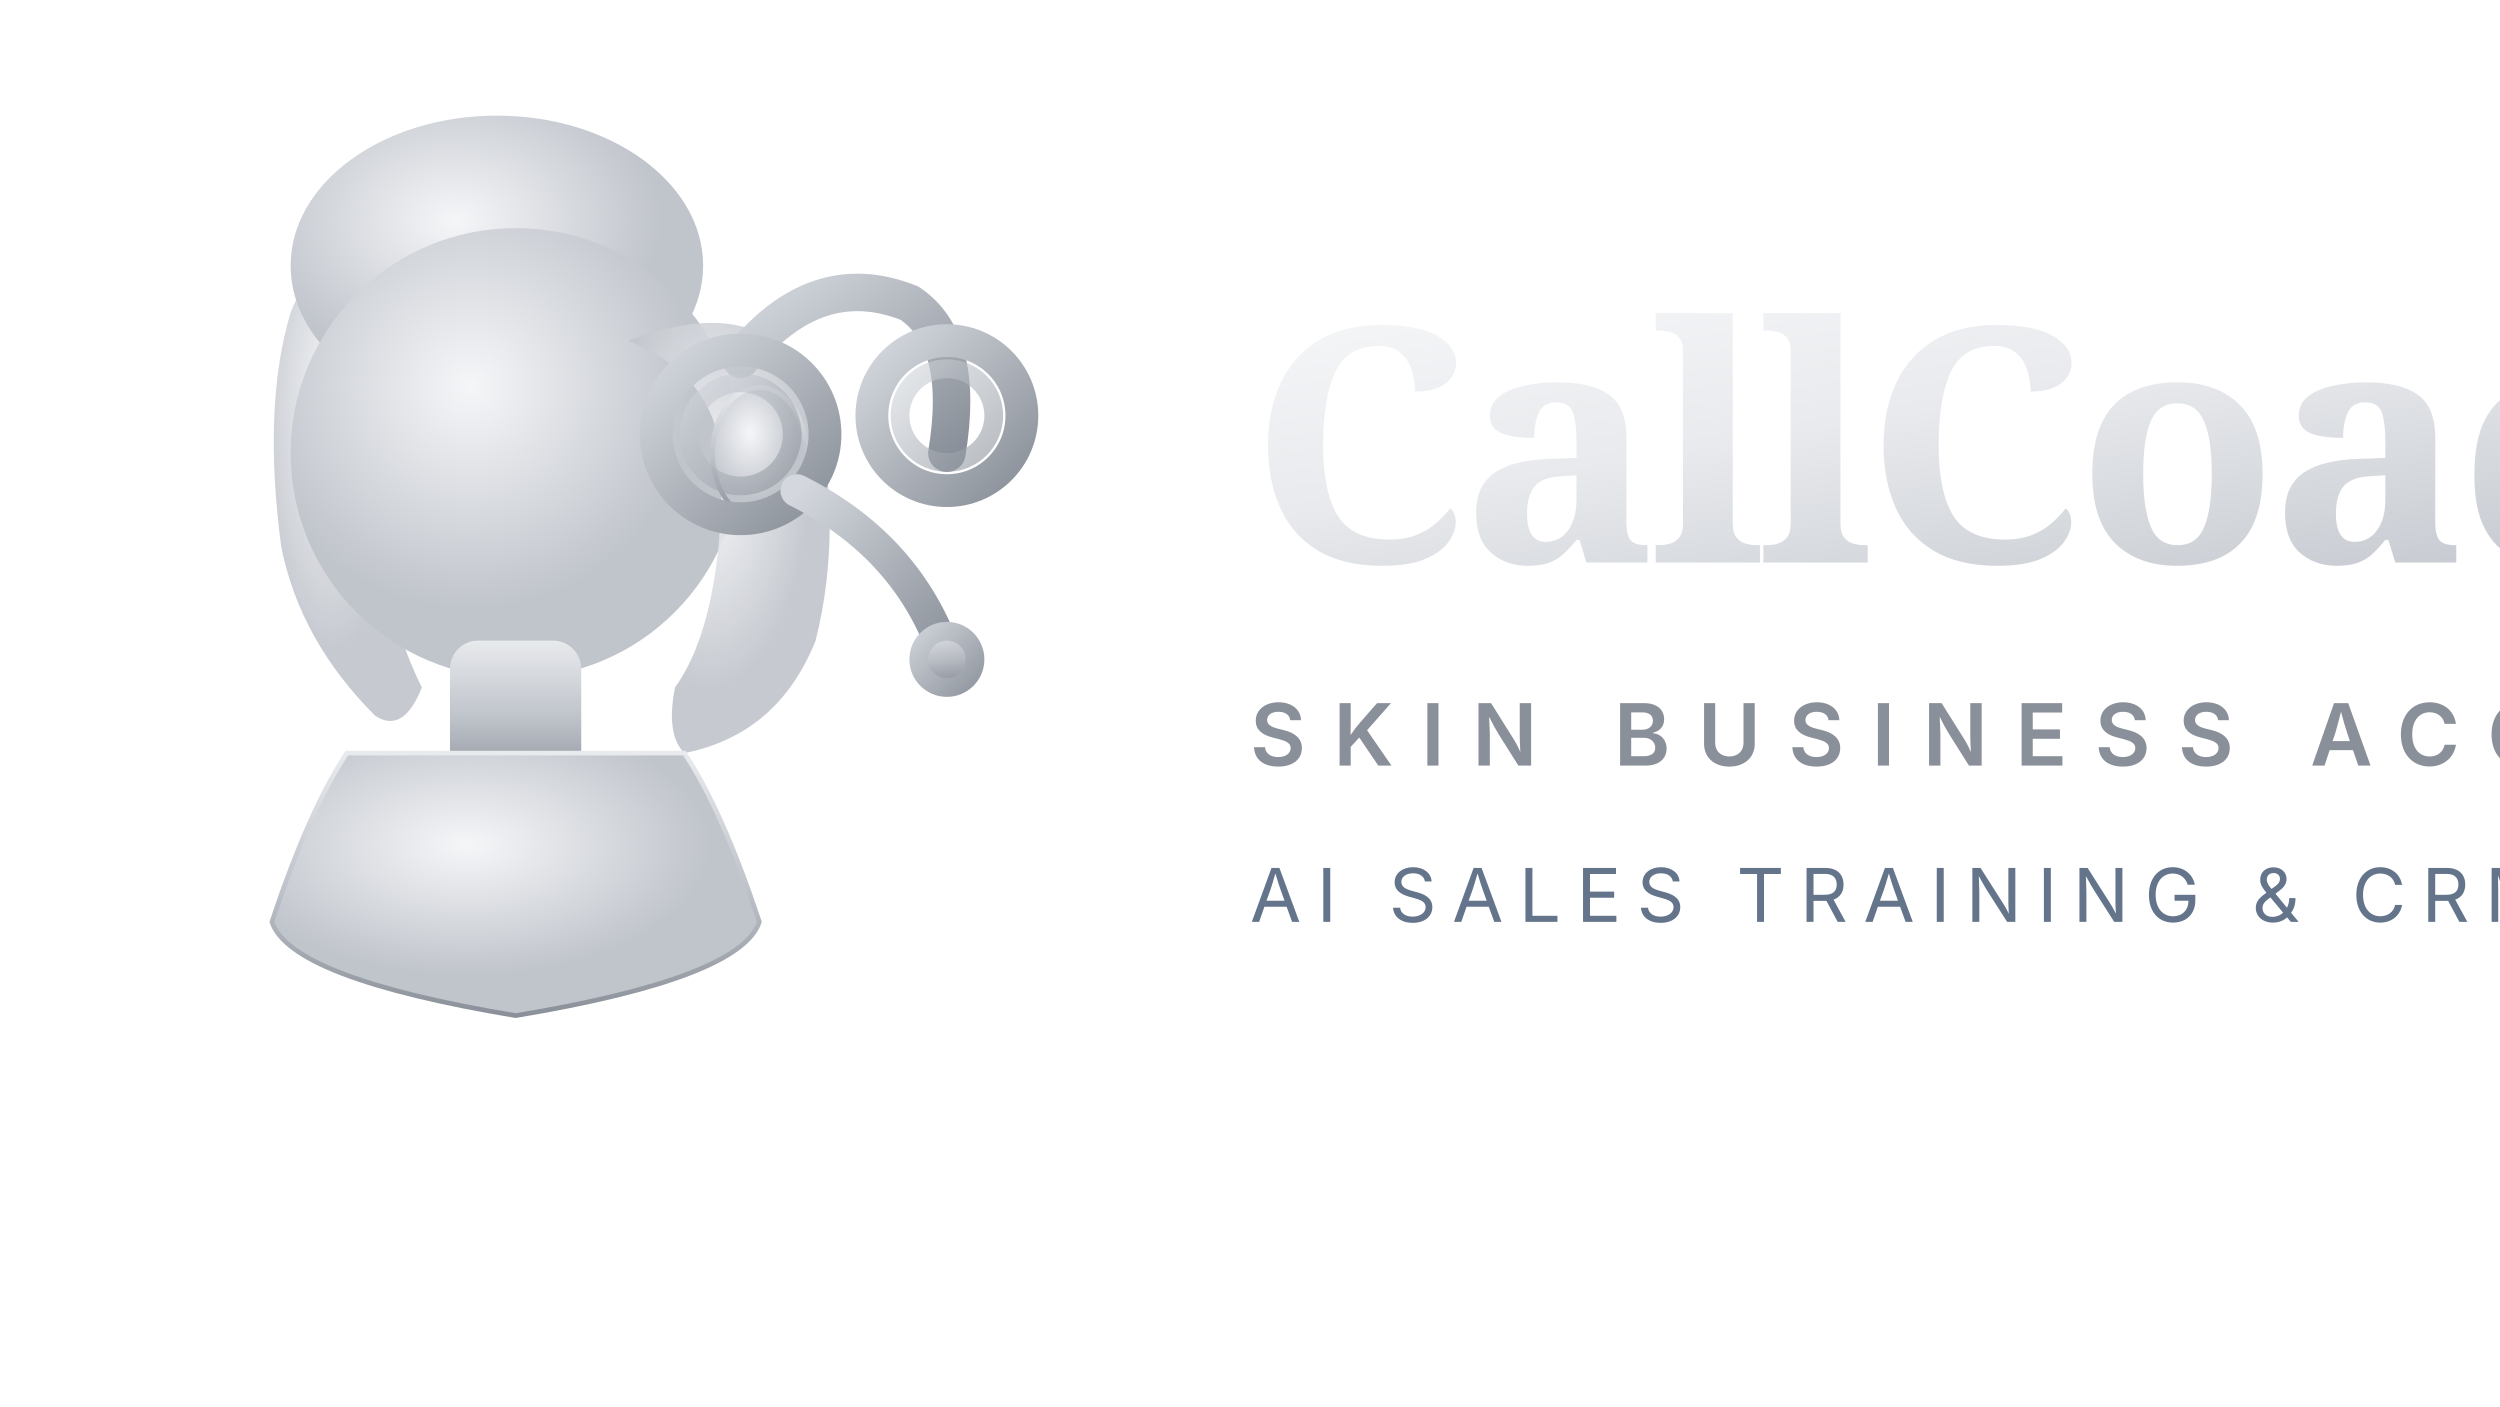
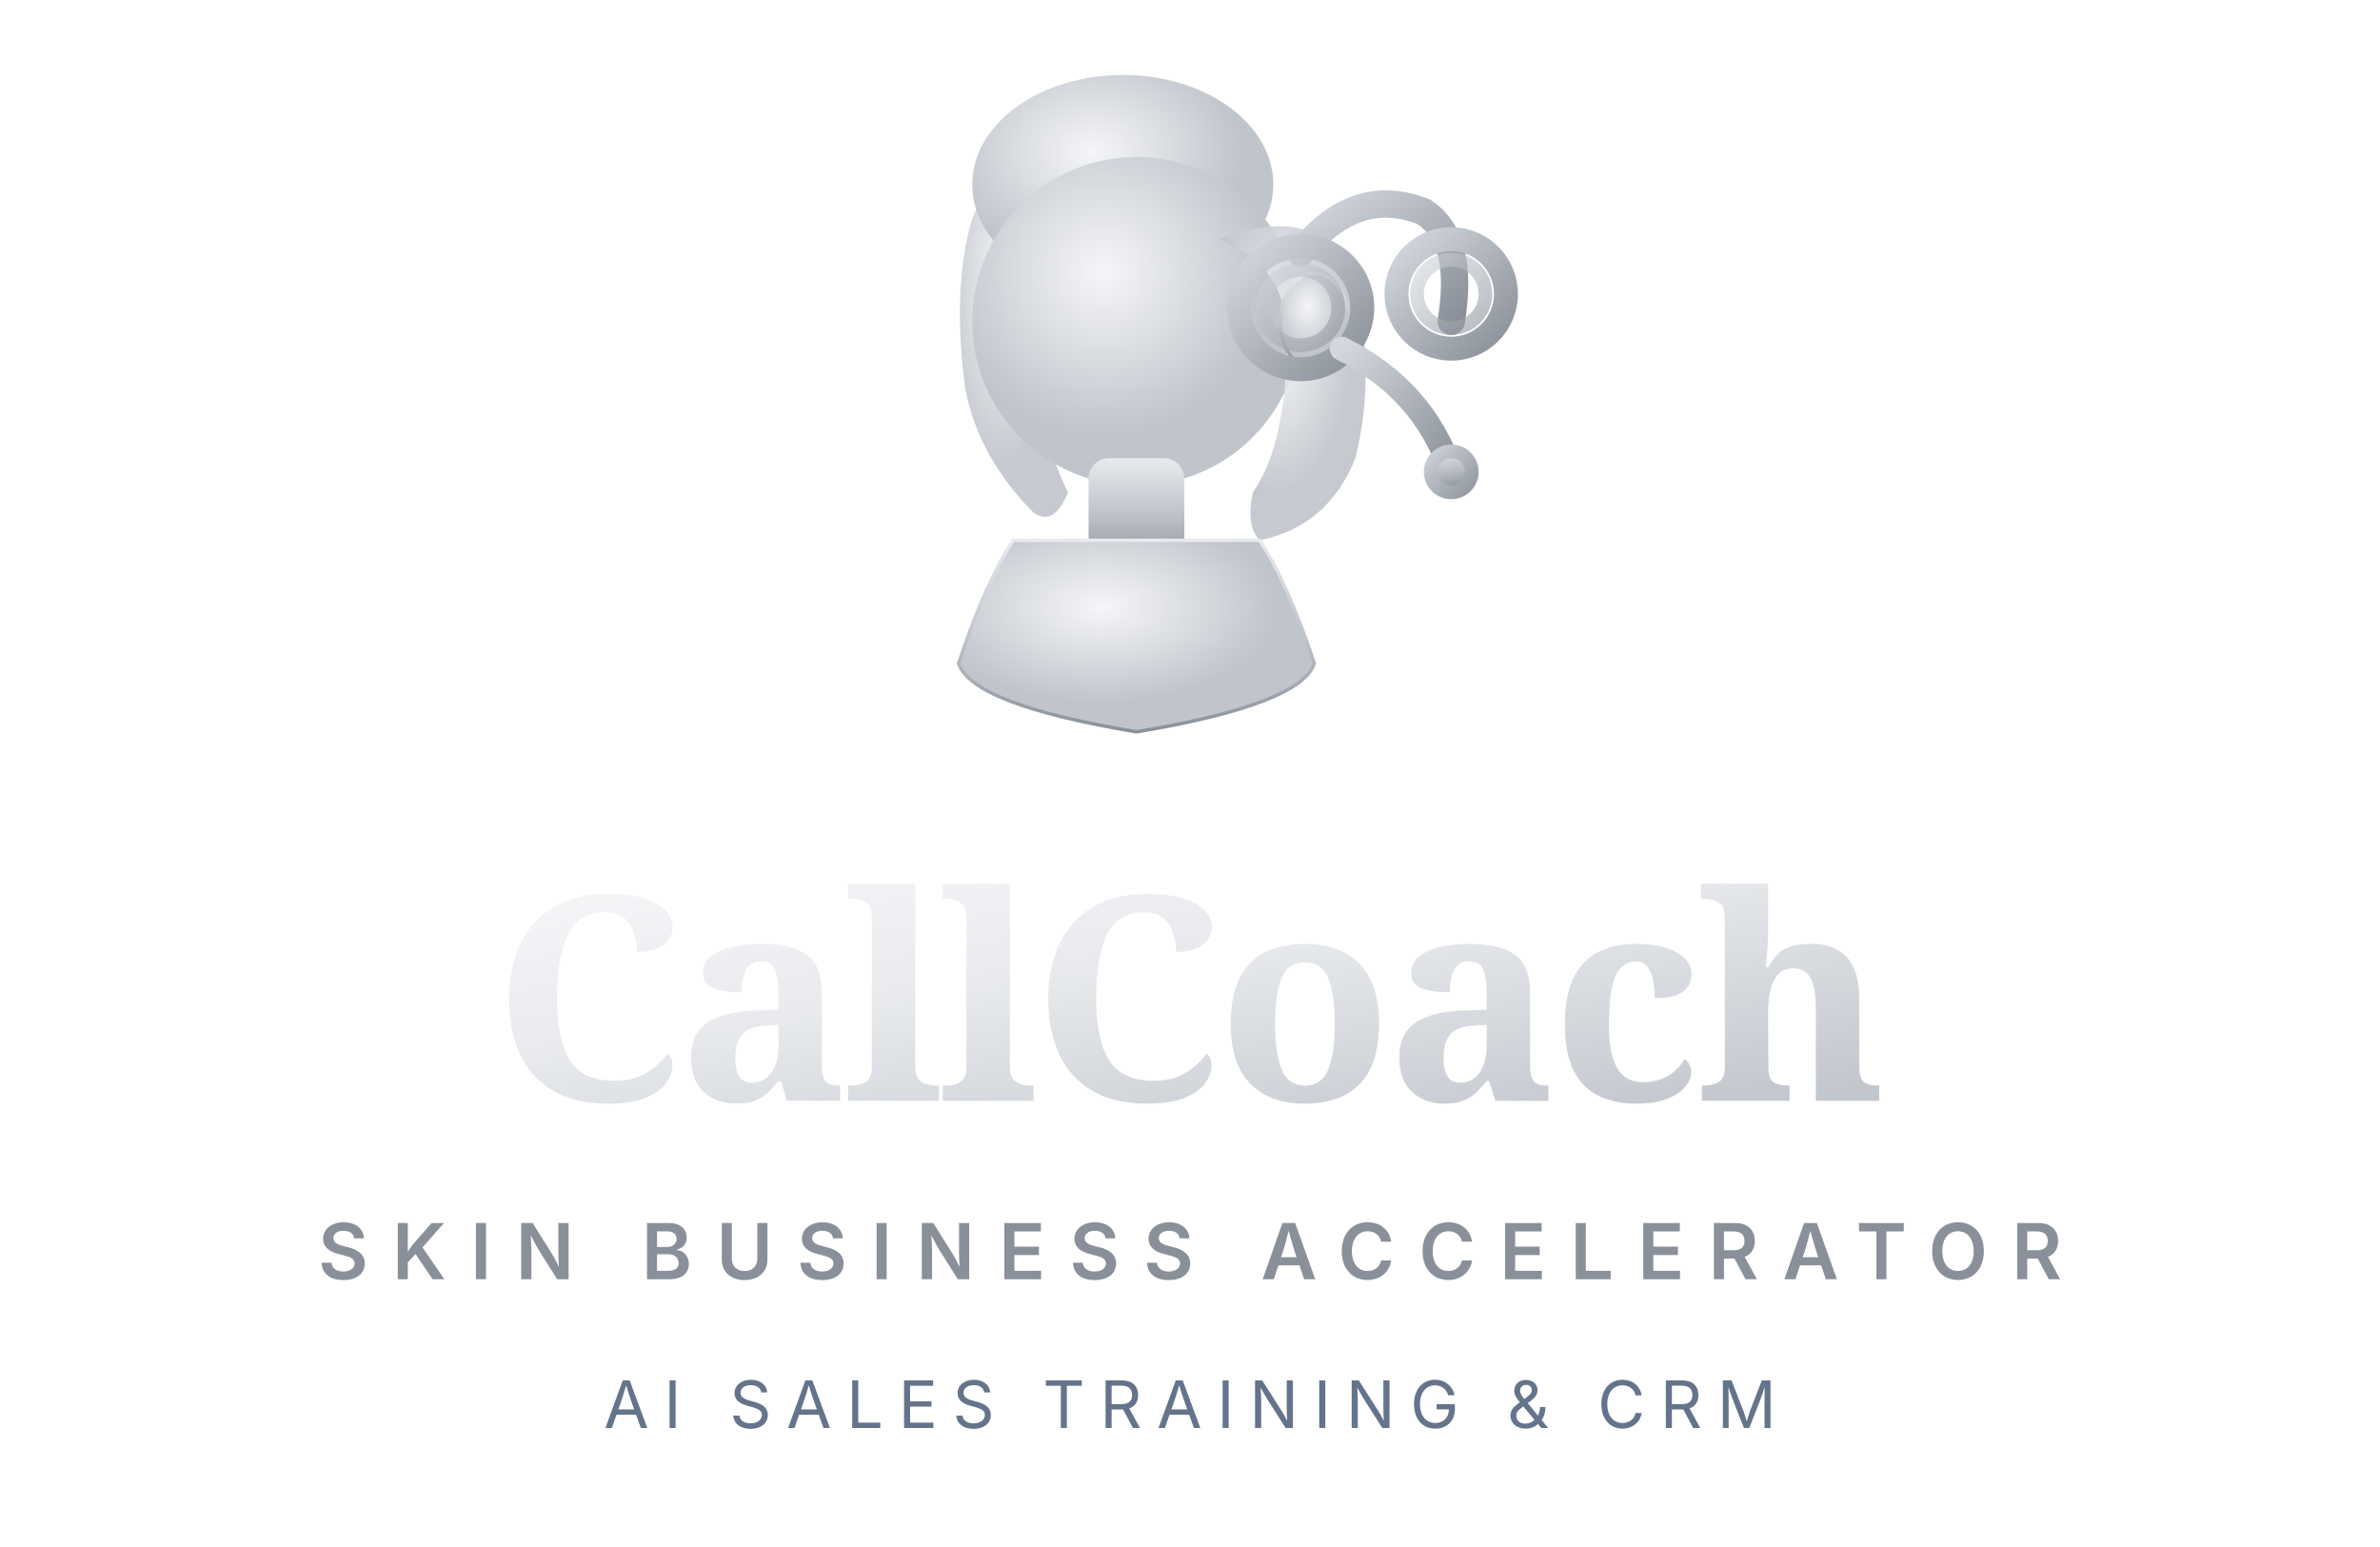
- <svg xmlns="http://www.w3.org/2000/svg" viewBox="0 0 320 180">
+ <svg xmlns="http://www.w3.org/2000/svg" viewBox="0 0 400 260">
  <defs>
-     <linearGradient id="chromeGradFull" x1="0%" y1="0%" x2="0%" y2="100%">
-       <stop offset="0%" style="stop-color:#E8EAED;stop-opacity:1" />
-       <stop offset="50%" style="stop-color:#C0C4CB;stop-opacity:1" />
-       <stop offset="100%" style="stop-color:#8A9099;stop-opacity:1" />
+     <linearGradient id="cg" x1="0%" y1="0%" x2="0%" y2="100%">
+       <stop offset="0%" stop-color="#E8EAED" />
+       <stop offset="50%" stop-color="#C0C4CB" />
+       <stop offset="100%" stop-color="#8A9099" />
    </linearGradient>
-     <radialGradient id="faceGlowFull" cx="40%" cy="35%">
-       <stop offset="0%" style="stop-color:#F5F6F8;stop-opacity:1" />
-       <stop offset="100%" style="stop-color:#C0C4CB;stop-opacity:1" />
+     <radialGradient id="fg" cx="40%" cy="35%">
+       <stop offset="0%" stop-color="#F5F6F8" />
+       <stop offset="100%" stop-color="#C0C4CB" />
    </radialGradient>
-     <linearGradient id="headsetGradFull" x1="0%" y1="0%" x2="100%" y2="100%">
-       <stop offset="0%" style="stop-color:#D4D8DE;stop-opacity:1" />
-       <stop offset="100%" style="stop-color:#8A9099;stop-opacity:1" />
+     <linearGradient id="hg" x1="0%" y1="0%" x2="100%" y2="100%">
+       <stop offset="0%" stop-color="#D4D8DE" />
+       <stop offset="100%" stop-color="#8A9099" />
    </linearGradient>
-     <linearGradient id="textGradFull" x1="0%" y1="0%" x2="100%" y2="100%">
-       <stop offset="0%" style="stop-color:#F5F6F8;stop-opacity:1" />
-       <stop offset="40%" style="stop-color:#E8EAED;stop-opacity:1" />
-       <stop offset="100%" style="stop-color:#C0C4CB;stop-opacity:1" />
+     <linearGradient id="tg" x1="0%" y1="0%" x2="100%" y2="100%">
+       <stop offset="0%" stop-color="#F5F6F8" />
+       <stop offset="40%" stop-color="#E8EAED" />
+       <stop offset="100%" stop-color="#C0C4CB" />
    </linearGradient>
  </defs>
-   <g transform="translate(18, 10) scale(1.2)">
-     <path d="M 28 18 Q 20 15 16 25 Q 13 35 15 50 Q 17 60 25 68 Q 28 70 30 65 Q 25 55 25 40 Q 25 28 28 18 Z" fill="url(#faceGlowFull)" opacity="0.9" />
-     <ellipse cx="38" cy="20" rx="22" ry="16" fill="url(#faceGlowFull)" />
-     <circle cx="40" cy="40" r="24" fill="url(#faceGlowFull)" />
-     <path d="M 52 28 Q 68 22 72 35 Q 75 48 72 60 Q 68 70 58 72 Q 56 70 57 65 Q 62 58 62 42 Q 62 32 52 28 Z" fill="url(#faceGlowFull)" opacity="0.9" />
-     <rect x="33" y="60" width="14" height="16" rx="3" fill="url(#chromeGradFull)" />
-     <path d="M 22 72 Q 18 78 14 90 Q 16 96 40 100 Q 64 96 66 90 Q 62 78 58 72 Z" fill="url(#faceGlowFull)" stroke="url(#chromeGradFull)" stroke-width="0.5" />
-     <ellipse cx="66" cy="40" rx="5" ry="7" fill="url(#faceGlowFull)" stroke="url(#chromeGradFull)" stroke-width="0.5" />
-     <path d="M 64 30 Q 72 20 82 24 Q 88 28 86 40" fill="none" stroke="url(#headsetGradFull)" stroke-width="4" stroke-linecap="round" />
-     <circle cx="64" cy="38" r="9" fill="none" stroke="url(#headsetGradFull)" stroke-width="3.5" />
-     <circle cx="64" cy="38" r="5.5" fill="none" stroke="url(#headsetGradFull)" stroke-width="2" opacity="0.6" />
-     <circle cx="86" cy="36" r="8" fill="none" stroke="url(#headsetGradFull)" stroke-width="3.5" />
-     <circle cx="86" cy="36" r="5" fill="none" stroke="url(#headsetGradFull)" stroke-width="2" opacity="0.6" />
-     <path d="M 70 44 Q 82 50 86 62" fill="none" stroke="url(#headsetGradFull)" stroke-width="3.5" stroke-linecap="round" />
-     <circle cx="86" cy="62" r="4" fill="url(#headsetGradFull)" />
-     <circle cx="86" cy="62" r="2" fill="url(#chromeGradFull)" opacity="0.5" />
+   <g transform="translate(145, 8) scale(1.15)">
+     <path d="M 28 18 Q 20 15 16 25 Q 13 35 15 50 Q 17 60 25 68 Q 28 70 30 65 Q 25 55 25 40 Q 25 28 28 18 Z" fill="url(#fg)" opacity="0.9" />
+     <ellipse cx="38" cy="20" rx="22" ry="16" fill="url(#fg)" />
+     <circle cx="40" cy="40" r="24" fill="url(#fg)" />
+     <path d="M 52 28 Q 68 22 72 35 Q 75 48 72 60 Q 68 70 58 72 Q 56 70 57 65 Q 62 58 62 42 Q 62 32 52 28 Z" fill="url(#fg)" opacity="0.9" />
+     <rect x="33" y="60" width="14" height="16" rx="3" fill="url(#cg)" />
+     <path d="M 22 72 Q 18 78 14 90 Q 16 96 40 100 Q 64 96 66 90 Q 62 78 58 72 Z" fill="url(#fg)" stroke="url(#cg)" stroke-width="0.5" />
+     <ellipse cx="66" cy="40" rx="5" ry="7" fill="url(#fg)" stroke="url(#cg)" stroke-width="0.5" />
+     <path d="M 64 30 Q 72 20 82 24 Q 88 28 86 40" fill="none" stroke="url(#hg)" stroke-width="4" stroke-linecap="round" />
+     <circle cx="64" cy="38" r="9" fill="none" stroke="url(#hg)" stroke-width="3.5" />
+     <circle cx="64" cy="38" r="5.5" fill="none" stroke="url(#hg)" stroke-width="2" opacity="0.6" />
+     <circle cx="86" cy="36" r="8" fill="none" stroke="url(#hg)" stroke-width="3.5" />
+     <circle cx="86" cy="36" r="5" fill="none" stroke="url(#hg)" stroke-width="2" opacity="0.6" />
+     <path d="M 70 44 Q 82 50 86 62" fill="none" stroke="url(#hg)" stroke-width="3.5" stroke-linecap="round" />
+     <circle cx="86" cy="62" r="4" fill="url(#hg)" />
+     <circle cx="86" cy="62" r="2" fill="url(#cg)" opacity="0.5" />
  </g>
-   <text x="160" y="72" font-family="'Playfair Display', Georgia, serif" font-weight="900" font-size="42" fill="url(#textGradFull)" letter-spacing="-1">CallCoach</text>
-   <text x="160" y="98" font-family="'Inter', sans-serif" font-weight="600" font-size="11" fill="#8A9099" letter-spacing="3.5" text-transform="uppercase">SKIN BUSINESS ACCELERATOR</text>
-   <text x="160" y="118" font-family="'Inter', sans-serif" font-weight="400" font-size="9.5" fill="#64748B" letter-spacing="2">AI SALES TRAINING &amp; CRM</text>
+   <text x="200" y="185" text-anchor="middle" font-family="'Playfair Display', Georgia, serif" font-weight="900" font-size="48" fill="url(#tg)" letter-spacing="-1">CallCoach</text>
+   <text x="200" y="215" text-anchor="middle" font-family="'Inter', sans-serif" font-weight="600" font-size="13" fill="#8A9099" letter-spacing="4">SKIN BUSINESS ACCELERATOR</text>
+   <text x="200" y="240" text-anchor="middle" font-family="'Inter', sans-serif" font-weight="400" font-size="11" fill="#64748B" letter-spacing="2.5">AI SALES TRAINING &amp; CRM</text>
</svg>
